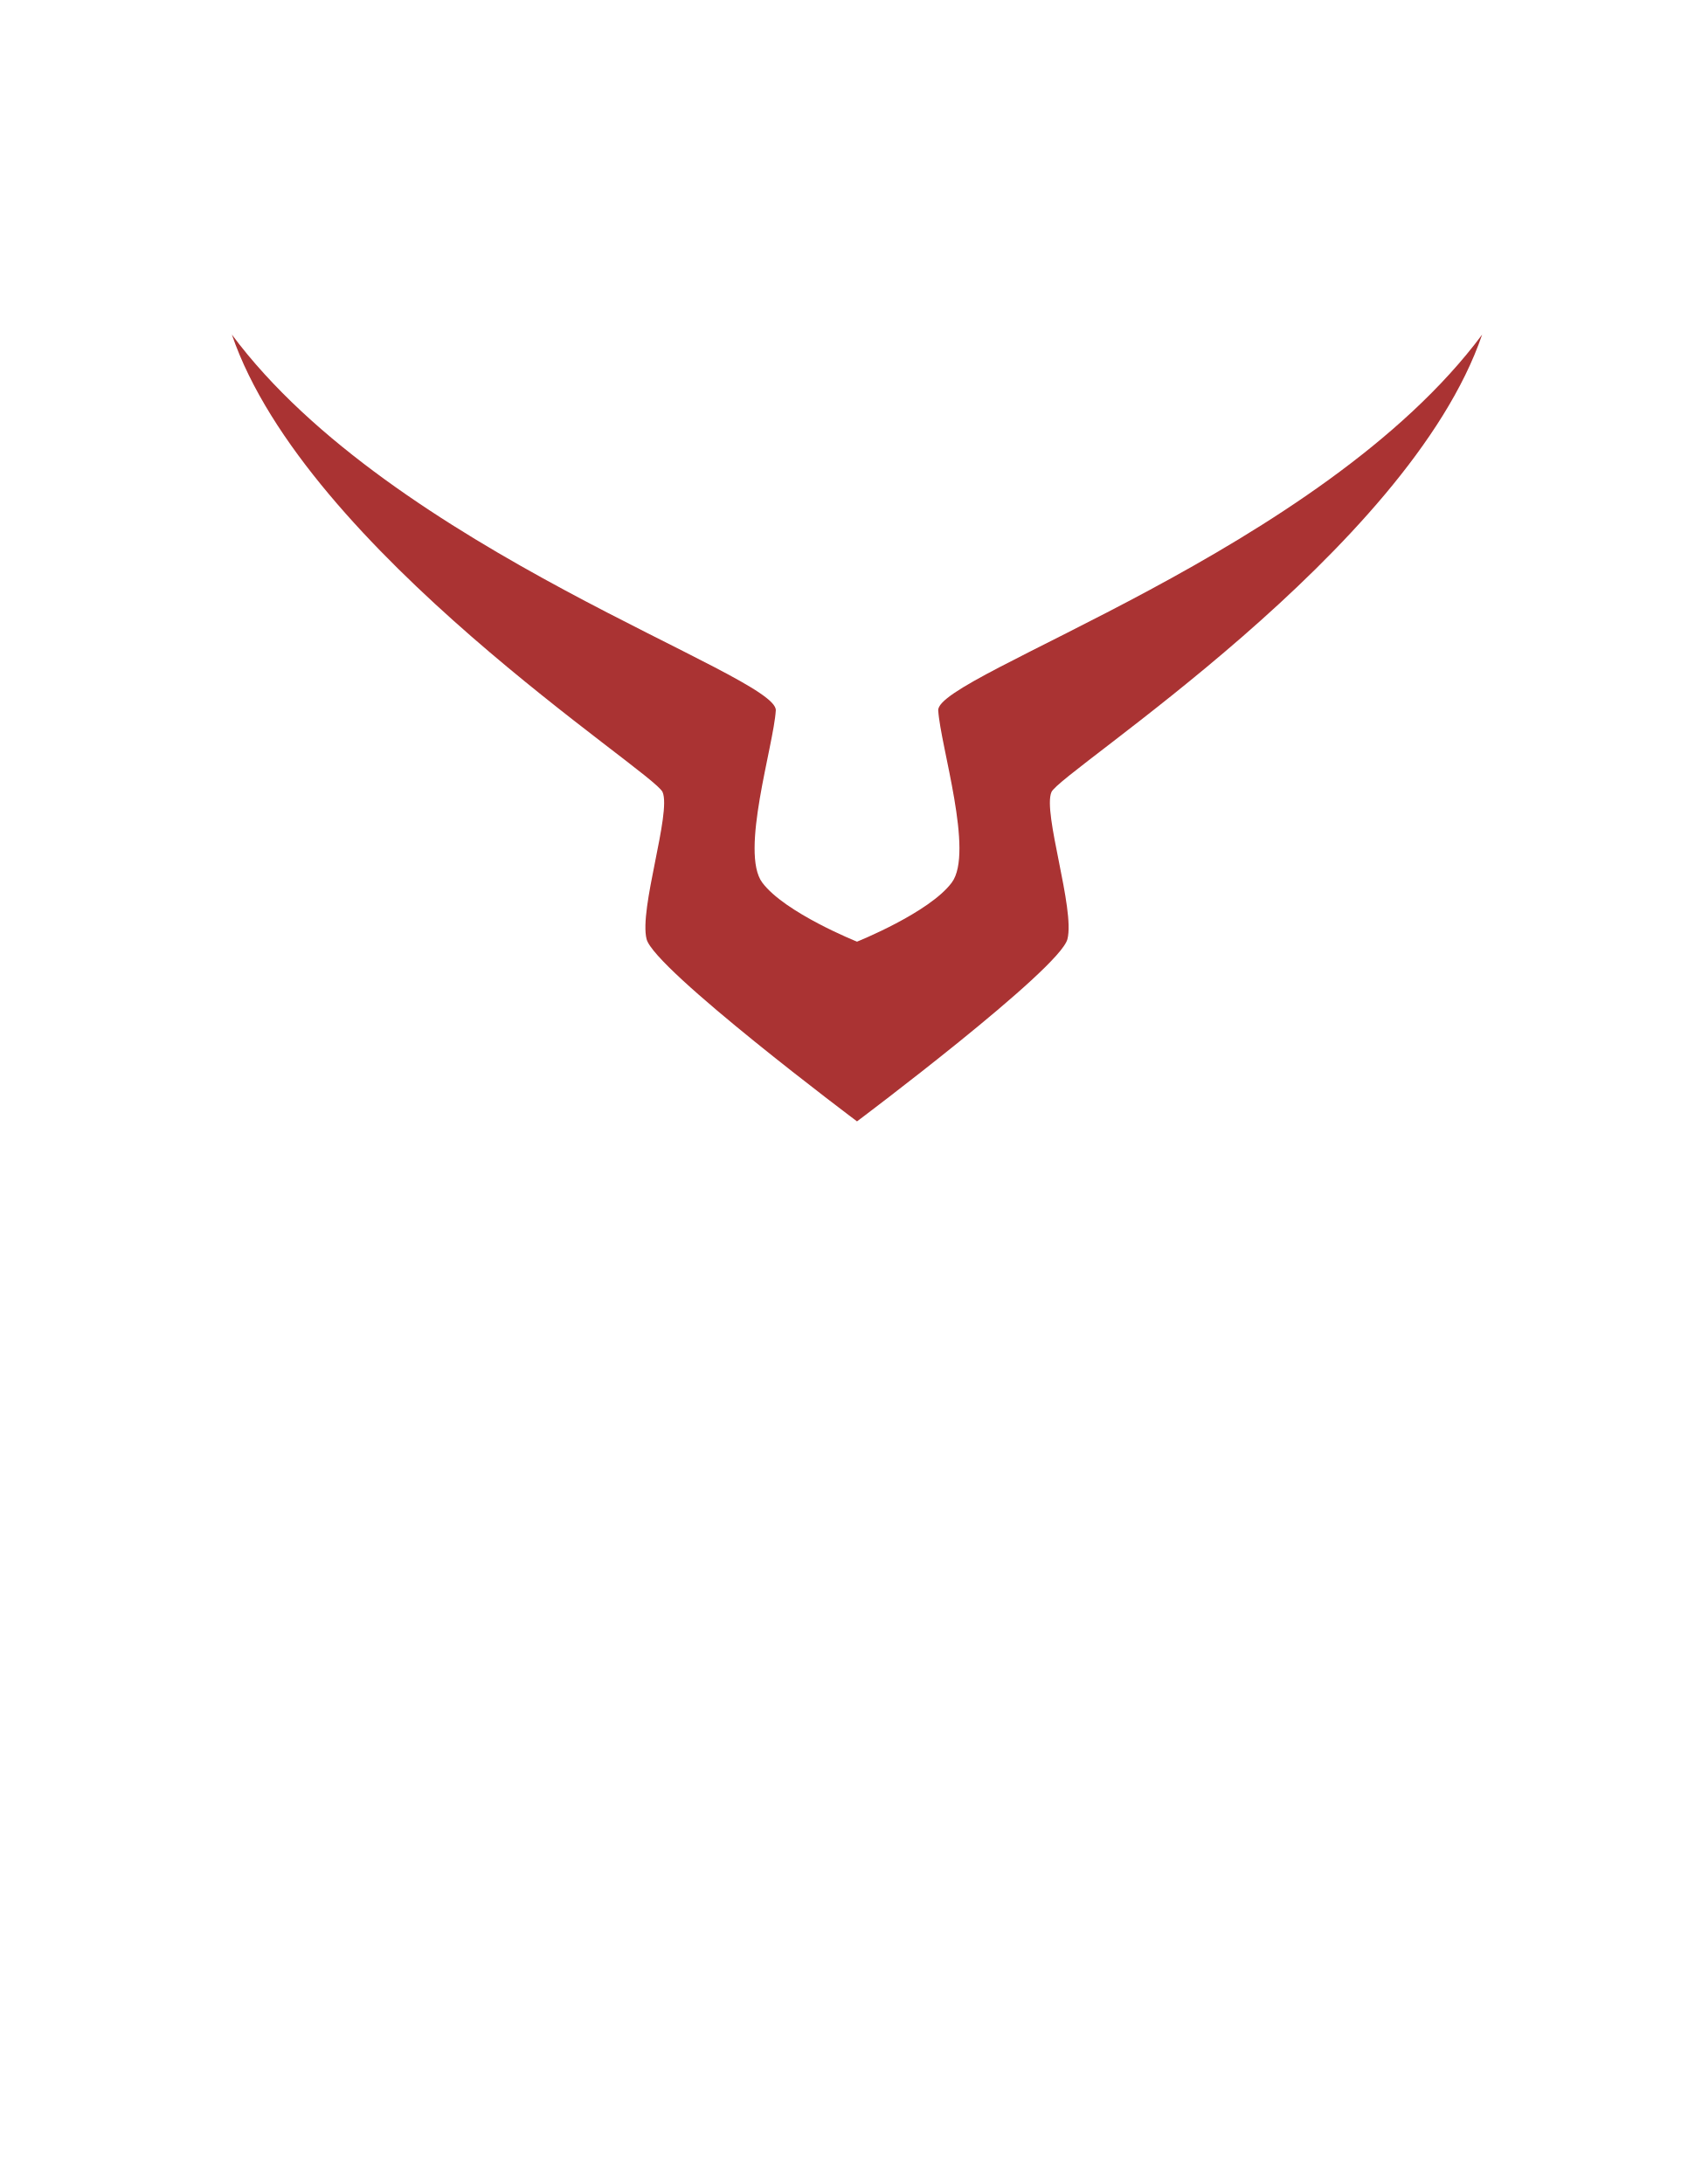
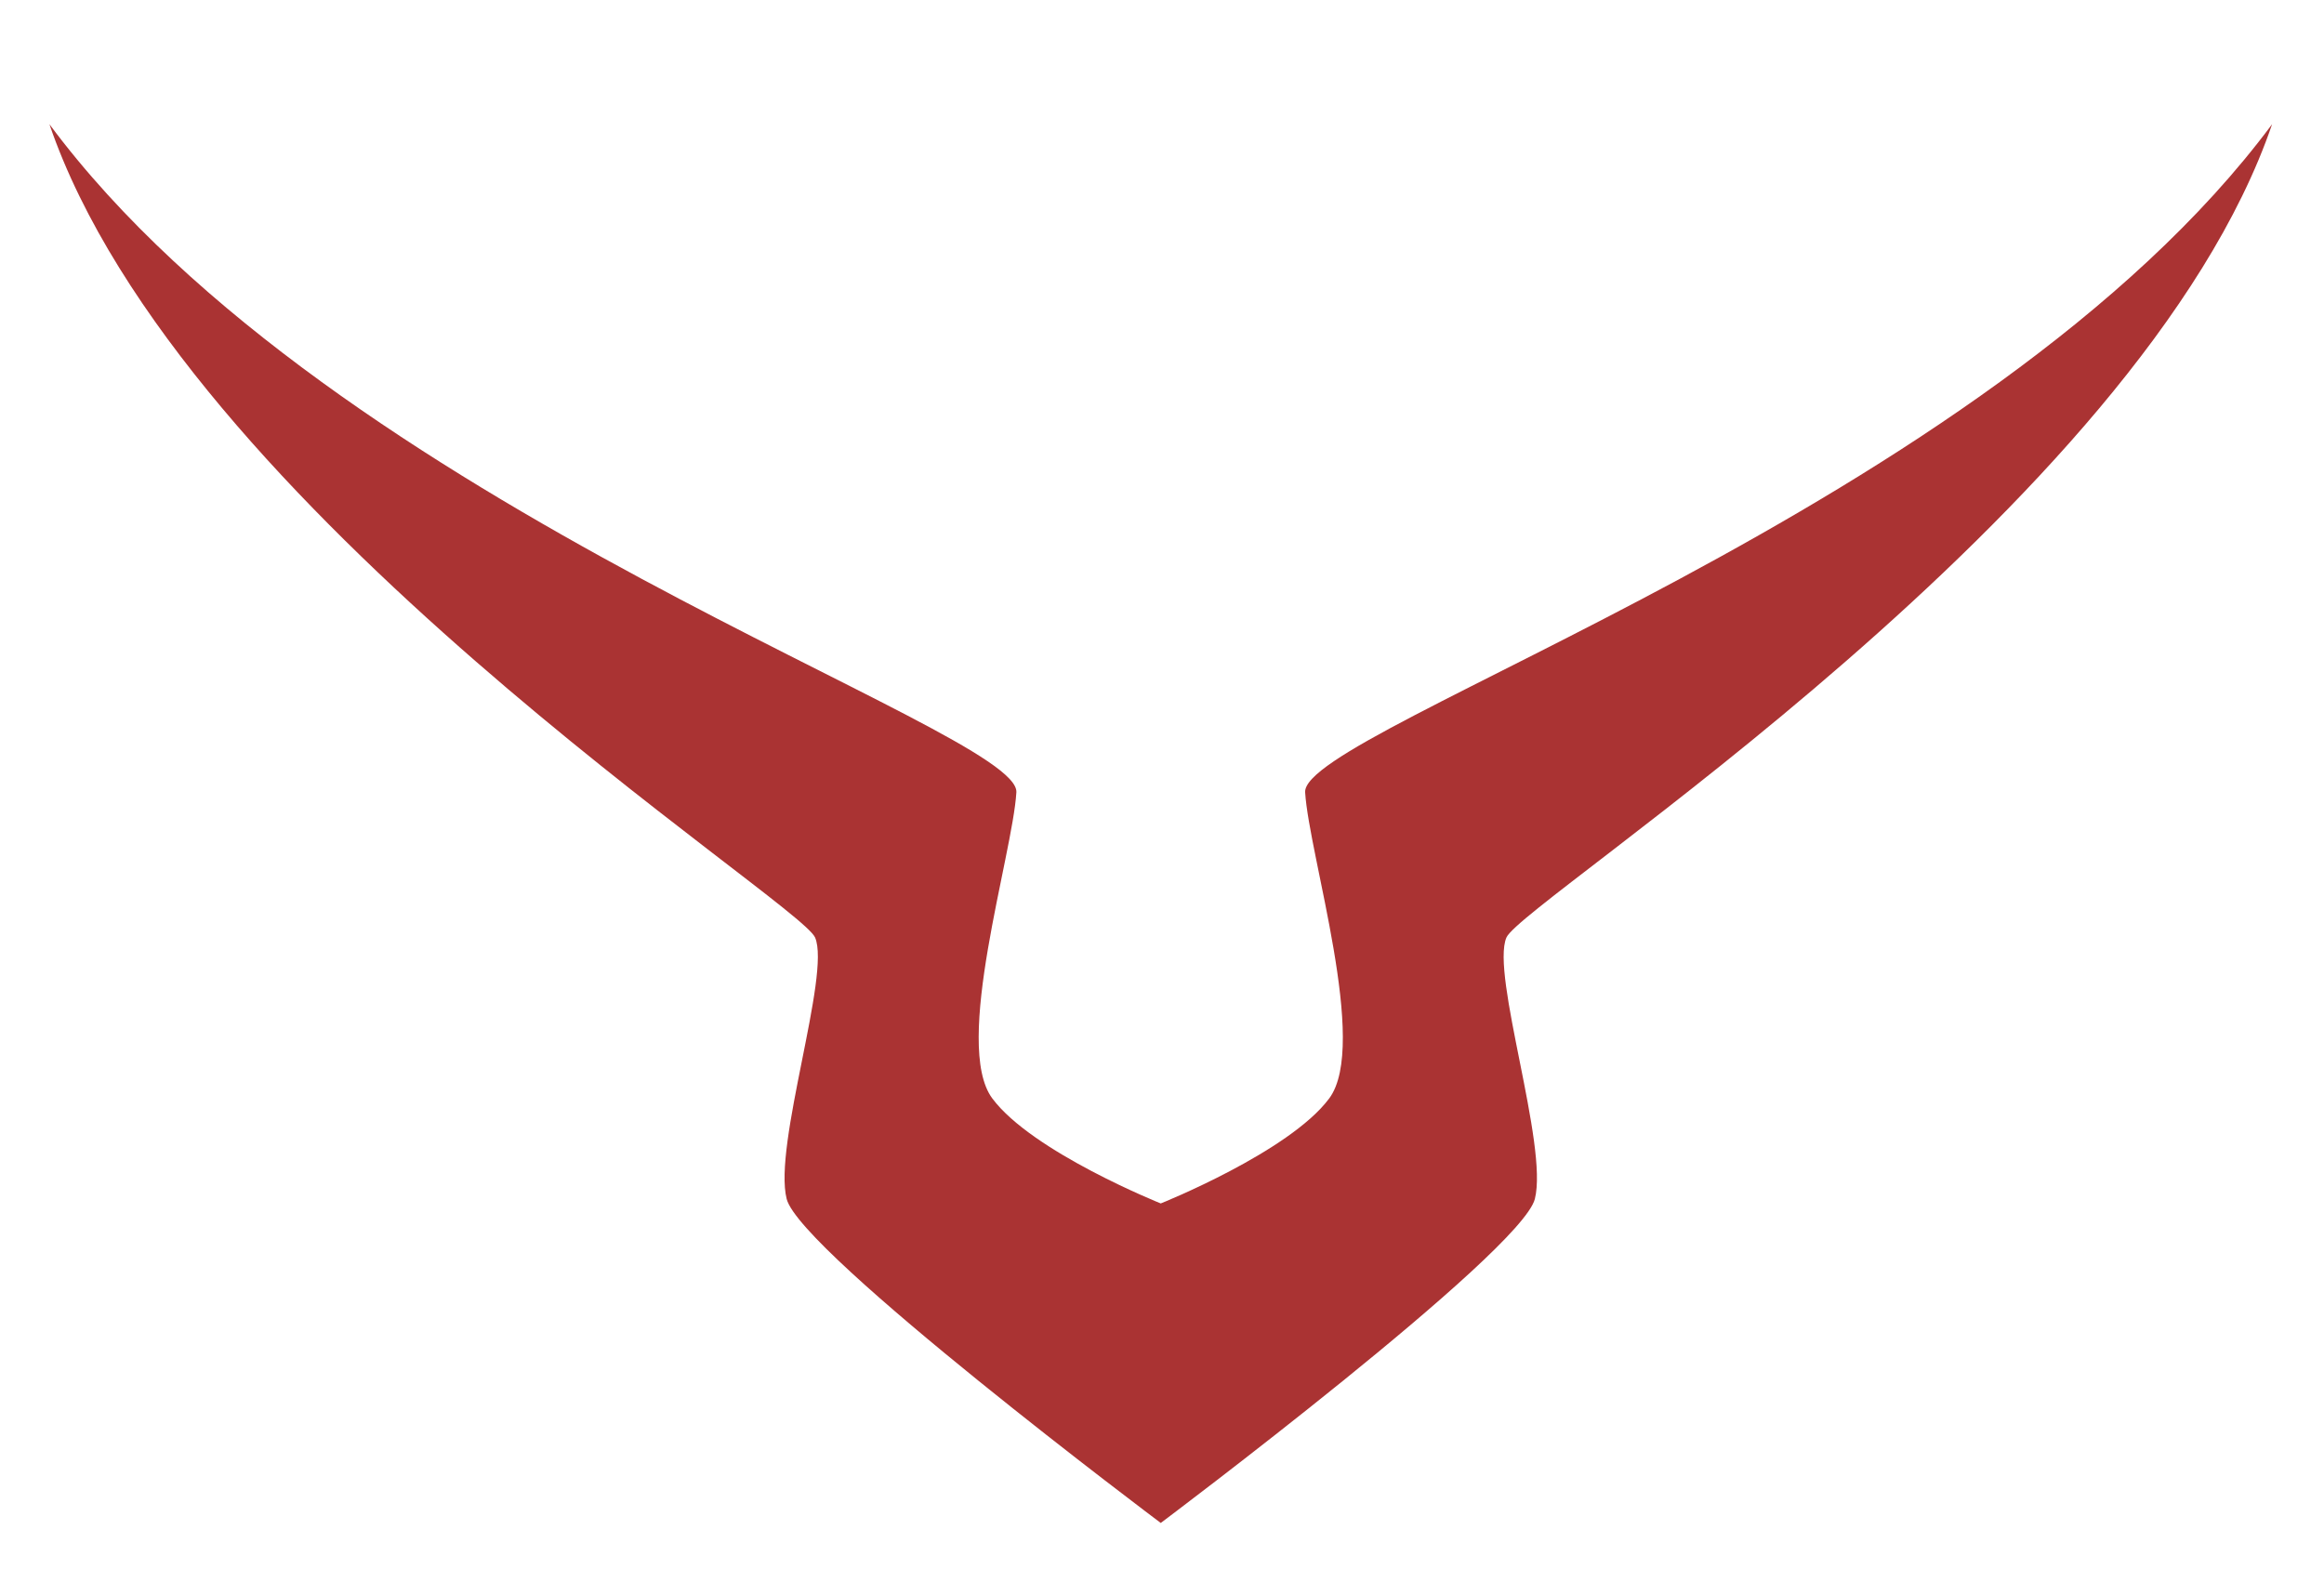
- <svg xmlns="http://www.w3.org/2000/svg" width="612" height="792">
-   <g>
-     <path fill="#aa3333" d="m310.748,341.478c0,0 -26.215,-10.485 -34.359,-21.423s4.128,-49.566 4.91,-62.441c0.782,-12.875 -138.991,-57.885 -197.219,-136.277c26.772,78.395 152.933,158.382 156.167,165.902s-8.588,42.387 -5.799,53.326s76.299,66.092 76.299,66.089c0,0 73.51,-55.15 76.299,-66.089s-9.033,-45.806 -5.799,-53.326s129.396,-87.51 156.167,-165.905c-58.229,78.395 -198.001,123.402 -197.219,136.277s13.054,51.505 4.91,62.444s-34.359,21.423 -34.359,21.423z" id="svg_1" />
-   </g>
+ <svg xmlns="http://www.w3.org/2000/svg" viewBox="74 96 474 320">
+   <path fill="#aa3333" d="m310.748,341.478c0,0 -26.215,-10.485 -34.359,-21.423s4.128,-49.566 4.91,-62.441c0.782,-12.875 -138.991,-57.885 -197.219,-136.277c26.772,78.395 152.933,158.382 156.167,165.902s-8.588,42.387 -5.799,53.326s76.299,66.092 76.299,66.089c0,0 73.51,-55.15 76.299,-66.089s-9.033,-45.806 -5.799,-53.326s129.396,-87.51 156.167,-165.905c-58.229,78.395 -198.001,123.402 -197.219,136.277s13.054,51.505 4.91,62.444s-34.359,21.423 -34.359,21.423z" />
</svg>
